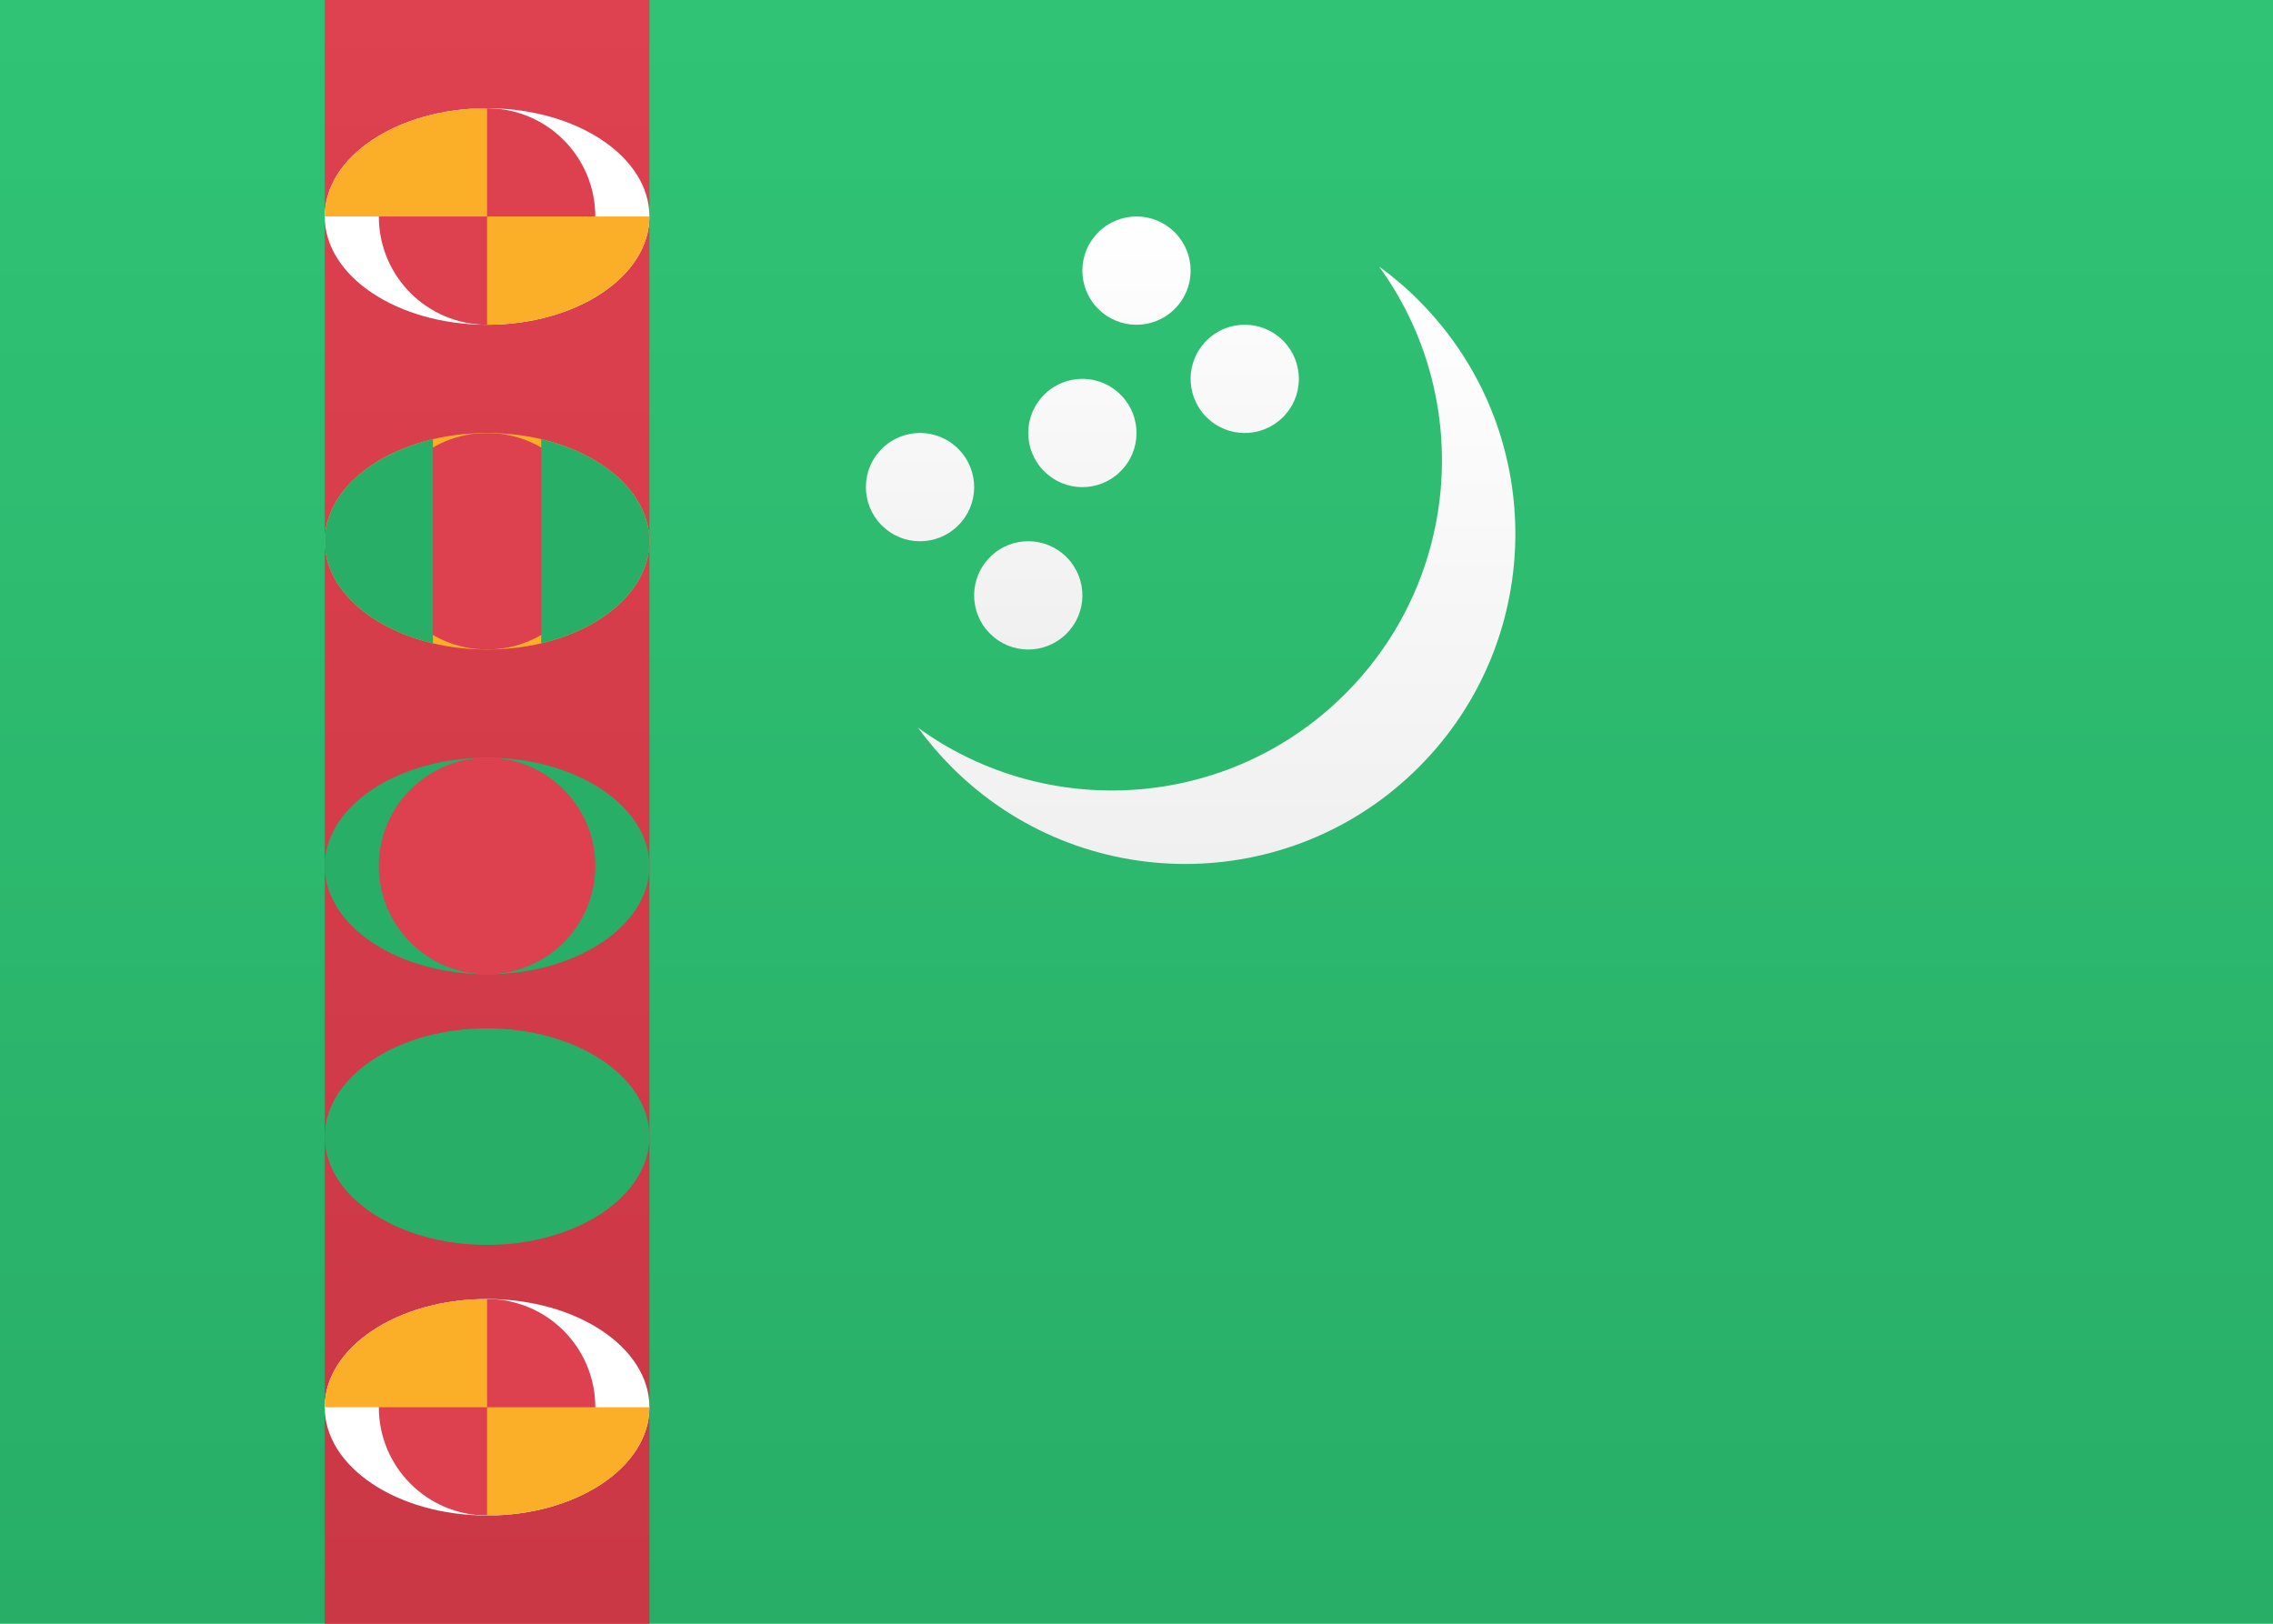
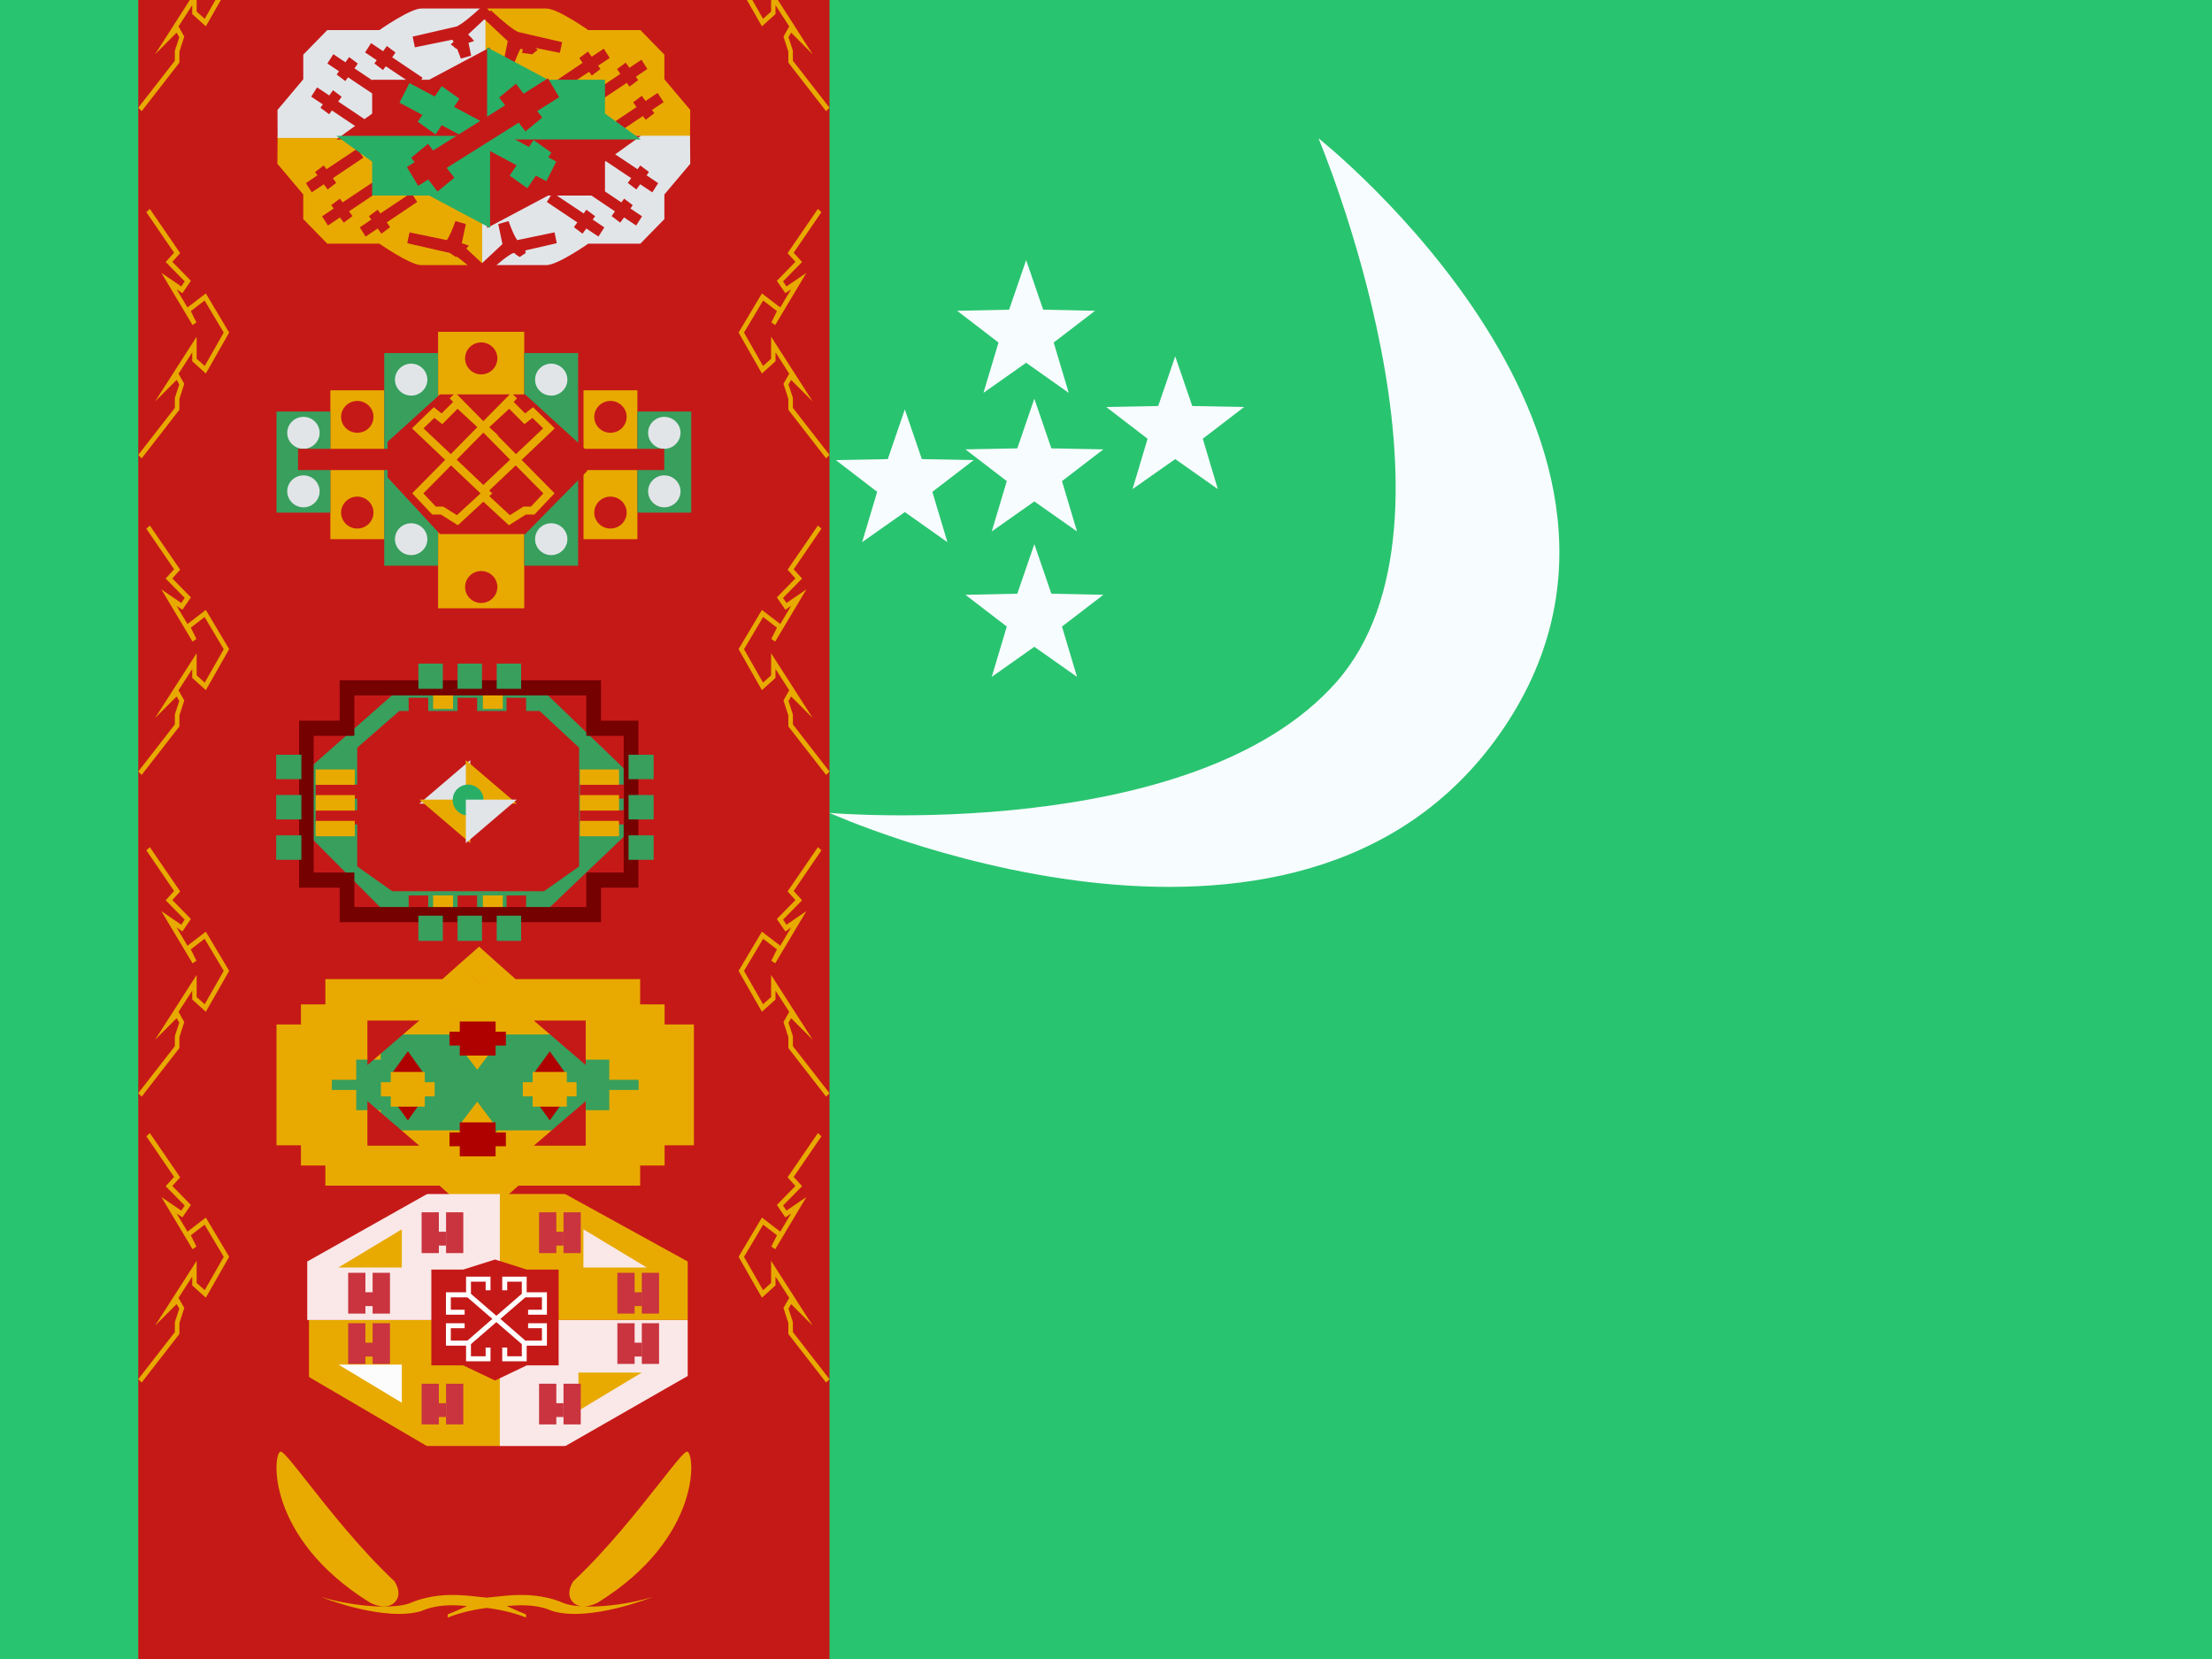
- <svg xmlns="http://www.w3.org/2000/svg" xmlns:xlink="http://www.w3.org/1999/xlink" width="21px" height="15px" viewBox="0 0 21 15" version="1.1">
-   <defs>
-     <linearGradient x1="50%" y1="0%" x2="50%" y2="100%" id="linearGradient-1">
-       <stop stop-color="#FFFFFF" offset="0%" />
-       <stop stop-color="#F0F0F0" offset="100%" />
-     </linearGradient>
-     <linearGradient x1="50%" y1="0%" x2="50%" y2="100%" id="linearGradient-2">
-       <stop stop-color="#30C375" offset="0%" />
-       <stop stop-color="#28AE67" offset="100%" />
-     </linearGradient>
-     <linearGradient x1="50%" y1="0%" x2="50%" y2="100%" id="linearGradient-3">
-       <stop stop-color="#DE414F" offset="0%" />
-       <stop stop-color="#CA3745" offset="100%" />
-     </linearGradient>
-     <ellipse id="path-4" cx="1.5" cy="1" rx="1.5" ry="1" />
-     <ellipse id="path-6" cx="1.5" cy="1" rx="1.5" ry="1" />
-     <ellipse id="path-8" cx="1.5" cy="1" rx="1.5" ry="1" />
-     <ellipse id="path-10" cx="1.5" cy="0.5" rx="1.5" ry="1" />
-     <ellipse id="path-12" cx="1.5" cy="1" rx="1.5" ry="1" />
-   </defs>
-   <g id="Symbols" stroke="none" stroke-width="1" fill="none" fill-rule="evenodd">
-     <g id="TM">
-       <rect id="FlagBackground" fill="url(#linearGradient-1)" x="0" y="0" width="21" height="15" />
-       <rect id="Rectangle-2" fill="url(#linearGradient-2)" x="0" y="0" width="21" height="15" />
-       <rect id="Rectangle-1092" fill="url(#linearGradient-3)" x="3" y="0" width="3" height="15" />
-       <g id="Oval-161" transform="translate(3, 1)">
-         <mask id="mask-5" fill="white">
-           <use xlink:href="#path-4" />
+ <svg xmlns="http://www.w3.org/2000/svg" width="20" height="15" viewBox="0 0 20 15" fill="none">
+   <mask id="mask0_964_6980" style="mask-type:alpha" maskUnits="userSpaceOnUse" x="0" y="0" width="20" height="15">
+     <rect width="20" height="15" fill="white" />
+   </mask>
+   <g mask="url(#mask0_964_6980)">
+     <path fill-rule="evenodd" clip-rule="evenodd" d="M0 0V15H20V0H0Z" fill="#29C470" />
+     <mask id="mask1_964_6980" style="mask-type:alpha" maskUnits="userSpaceOnUse" x="0" y="0" width="20" height="15">
+       <path fill-rule="evenodd" clip-rule="evenodd" d="M0 0V15H20V0H0Z" fill="white" />
+     </mask>
+     <g mask="url(#mask1_964_6980)">
+       <rect x="1.25" y="-0.202" width="6.25" height="16.452" fill="#C51918" />
+       <mask id="mask2_964_6980" style="mask-type:alpha" maskUnits="userSpaceOnUse" x="1" y="-1" width="7" height="18">
+         <rect x="1.25" y="-0.202" width="6.25" height="16.452" fill="white" />
+       </mask>
+       <g mask="url(#mask2_964_6980)">
+         <path fill-rule="evenodd" clip-rule="evenodd" d="M1.622 0.566L1.281 1.005L1.25 0.974L1.581 0.549V0.463L1.582 0.455L1.621 0.337L1.597 0.295L1.402 0.491L1.778 -0.096V0.105L1.851 0.17L2.023 -0.132L1.85 -0.422L1.725 -0.326L1.776 -0.224L1.741 -0.2L1.459 -0.672L1.639 -0.549L1.67 -0.595L1.498 -0.771L1.574 -0.854L1.323 -1.222L1.355 -1.25L1.629 -0.85L1.558 -0.772L1.726 -0.601L1.649 -0.488L1.597 -0.524L1.695 -0.359L1.861 -0.487L2.072 -0.132L1.861 0.238L1.738 0.127V0.047L1.614 0.239L1.666 0.331L1.622 0.467V0.566ZM1.281 4.144L1.622 3.705V3.607L1.666 3.47L1.614 3.379L1.738 3.186V3.266L1.861 3.377L2.072 3.007L1.861 2.653L1.695 2.78L1.597 2.616L1.649 2.651L1.726 2.539L1.558 2.367L1.629 2.289L1.355 1.889L1.323 1.918L1.574 2.285L1.498 2.369L1.67 2.544L1.639 2.59L1.459 2.467L1.741 2.939L1.776 2.915L1.725 2.813L1.85 2.717L2.023 3.007L1.851 3.309L1.778 3.244V3.044L1.402 3.63L1.597 3.435L1.621 3.476L1.582 3.595L1.581 3.603V3.688L1.25 4.113L1.281 4.144ZM1.622 6.568L1.281 7.006L1.25 6.976L1.581 6.55V6.465L1.582 6.457L1.621 6.338L1.597 6.297L1.402 6.492L1.778 5.906V6.106L1.851 6.172L2.023 5.87L1.85 5.579L1.725 5.675L1.776 5.777L1.741 5.801L1.459 5.329L1.639 5.452L1.67 5.406L1.498 5.231L1.574 5.147L1.323 4.78L1.355 4.752L1.629 5.151L1.558 5.23L1.726 5.401L1.649 5.513L1.597 5.478L1.695 5.642L1.861 5.515L2.072 5.869L1.861 6.24L1.738 6.129V6.049L1.614 6.241L1.666 6.333L1.622 6.469V6.568ZM1.281 9.915L1.622 9.476V9.377L1.666 9.241L1.614 9.149L1.738 8.957V9.037L1.861 9.148L2.072 8.778L1.861 8.424L1.695 8.551L1.597 8.386L1.649 8.422L1.726 8.309L1.558 8.138L1.629 8.06L1.355 7.66L1.323 7.688L1.574 8.056L1.498 8.14L1.67 8.315L1.639 8.361L1.459 8.238L1.741 8.71L1.776 8.686L1.725 8.584L1.85 8.488L2.023 8.778L1.851 9.08L1.778 9.015V8.815L1.402 9.401L1.597 9.206L1.621 9.247L1.582 9.365L1.581 9.373V9.459L1.25 9.884L1.281 9.915ZM1.281 12.5L1.622 12.061V11.963L1.666 11.826L1.614 11.735L1.738 11.542V11.622L1.861 11.733L2.072 11.363L1.861 11.009L1.695 11.136L1.597 10.972L1.649 11.007L1.726 10.895L1.558 10.723L1.629 10.645L1.355 10.245L1.323 10.274L1.574 10.641L1.498 10.725L1.67 10.9L1.639 10.946L1.459 10.823L1.741 11.295L1.776 11.271L1.725 11.169L1.85 11.073L2.023 11.364L1.851 11.665L1.778 11.6V11.4L1.402 11.986L1.597 11.791L1.621 11.832L1.582 11.951L1.581 11.959V12.044L1.25 12.47L1.281 12.5ZM7.469 12.5L7.128 12.061V11.963L7.084 11.826L7.136 11.735L7.012 11.542V11.622L6.889 11.733L6.678 11.363L6.889 11.009L7.055 11.136L7.153 10.972L7.101 11.007L7.024 10.895L7.192 10.723L7.121 10.645L7.395 10.245L7.427 10.274L7.176 10.641L7.252 10.725L7.08 10.9L7.111 10.946L7.291 10.823L7.009 11.295L6.974 11.271L7.025 11.169L6.9 11.073L6.727 11.364L6.899 11.665L6.972 11.6V11.4L7.348 11.986L7.153 11.791L7.129 11.832L7.168 11.951L7.169 11.959V12.044L7.5 12.47L7.469 12.5ZM7.128 9.476L7.469 9.915L7.5 9.884L7.169 9.459V9.373L7.168 9.365L7.129 9.247L7.153 9.206L7.348 9.401L6.972 8.815V9.015L6.899 9.08L6.727 8.778L6.9 8.488L7.025 8.584L6.974 8.686L7.009 8.71L7.291 8.238L7.111 8.361L7.08 8.315L7.252 8.14L7.176 8.056L7.427 7.688L7.395 7.66L7.121 8.06L7.192 8.138L7.024 8.309L7.101 8.422L7.153 8.386L7.055 8.551L6.889 8.424L6.678 8.778L6.889 9.148L7.012 9.037V8.957L7.136 9.149L7.084 9.241L7.128 9.377V9.476ZM7.469 7.006L7.128 6.568V6.469L7.084 6.333L7.136 6.241L7.012 6.049V6.129L6.889 6.24L6.678 5.869L6.889 5.515L7.055 5.642L7.153 5.478L7.101 5.513L7.024 5.401L7.192 5.23L7.121 5.151L7.395 4.752L7.427 4.78L7.176 5.147L7.252 5.231L7.08 5.406L7.111 5.452L7.291 5.329L7.009 5.801L6.974 5.777L7.025 5.675L6.9 5.579L6.727 5.87L6.899 6.172L6.972 6.106V5.906L7.348 6.492L7.153 6.297L7.129 6.338L7.168 6.457L7.169 6.465V6.55L7.5 6.976L7.469 7.006ZM7.128 3.705L7.469 4.144L7.5 4.113L7.169 3.688V3.603L7.168 3.595L7.129 3.476L7.153 3.435L7.348 3.63L6.972 3.044V3.244L6.899 3.309L6.727 3.007L6.9 2.717L7.025 2.813L6.974 2.915L7.009 2.939L7.291 2.467L7.111 2.59L7.08 2.544L7.252 2.369L7.176 2.285L7.427 1.918L7.395 1.889L7.121 2.289L7.192 2.367L7.024 2.539L7.101 2.651L7.153 2.616L7.055 2.78L6.889 2.653L6.678 3.007L6.889 3.377L7.012 3.266V3.186L7.136 3.379L7.084 3.47L7.128 3.607V3.705ZM7.469 1.005L7.128 0.566V0.467L7.084 0.331L7.136 0.239L7.012 0.047V0.127L6.889 0.238L6.678 -0.132L6.889 -0.487L7.055 -0.359L7.153 -0.524L7.101 -0.488L7.024 -0.601L7.192 -0.772L7.121 -0.85L7.395 -1.25L7.427 -1.222L7.176 -0.854L7.252 -0.771L7.08 -0.595L7.111 -0.549L7.291 -0.672L7.009 -0.2L6.974 -0.224L7.025 -0.326L6.9 -0.422L6.727 -0.132L6.899 0.17L6.972 0.105V-0.096L7.348 0.491L7.153 0.295L7.129 0.337L7.168 0.455L7.169 0.463V0.549L7.5 0.974L7.469 1.005Z" fill="#E8AA00" />
+         <path fill-rule="evenodd" clip-rule="evenodd" d="M4.567 9.103H5.538V9.331H5.759V9.513H6.024V10.105H5.759V10.288H5.538V10.47H4.593L4.331 10.702L4.068 10.47H3.192V10.288H2.971V10.105H2.75V9.513H2.971V9.331H3.192V9.103H4.094L4.331 8.893L4.567 9.103Z" fill="#389F5D" />
+         <path d="M5.538 9.103H5.788V8.853H5.538V9.103ZM4.567 9.103L4.401 9.29L4.472 9.353H4.567V9.103ZM5.538 9.331H5.288V9.581H5.538V9.331ZM5.759 9.331H6.009V9.081H5.759V9.331ZM5.759 9.513H5.509V9.763H5.759V9.513ZM6.024 9.513H6.274V9.263H6.024V9.513ZM6.024 10.105V10.355H6.274V10.105H6.024ZM5.759 10.105V9.855H5.509V10.105H5.759ZM5.759 10.288V10.538H6.009V10.288H5.759ZM5.538 10.288V10.038H5.288V10.288H5.538ZM5.538 10.47V10.72H5.788V10.47H5.538ZM4.593 10.47V10.22H4.498L4.426 10.283L4.593 10.47ZM4.331 10.702L4.165 10.89L4.332 11.037L4.497 10.889L4.331 10.702ZM4.068 10.47L4.234 10.283L4.163 10.22H4.068V10.47ZM3.192 10.47H2.942V10.72H3.192V10.47ZM3.192 10.288H3.442V10.038H3.192V10.288ZM2.971 10.288H2.721V10.538H2.971V10.288ZM2.971 10.105H3.221V9.855H2.971V10.105ZM2.75 10.105H2.5V10.355H2.75V10.105ZM2.75 9.513V9.263H2.5V9.513H2.75ZM2.971 9.513V9.763H3.221V9.513H2.971ZM2.971 9.331V9.081H2.721V9.331H2.971ZM3.192 9.331V9.581H3.442V9.331H3.192ZM3.192 9.103V8.853H2.942V9.103H3.192ZM4.094 9.103V9.353H4.189L4.26 9.29L4.094 9.103ZM4.331 8.893L4.497 8.707L4.332 8.559L4.165 8.706L4.331 8.893ZM5.538 8.853H4.567V9.353H5.538V8.853ZM5.788 9.331V9.103H5.288V9.331H5.788ZM5.759 9.081H5.538V9.581H5.759V9.081ZM6.009 9.513V9.331H5.509V9.513H6.009ZM6.024 9.263H5.759V9.763H6.024V9.263ZM6.274 10.105V9.513H5.774V10.105H6.274ZM5.759 10.355H6.024V9.855H5.759V10.355ZM6.009 10.288V10.105H5.509V10.288H6.009ZM5.538 10.538H5.759V10.038H5.538V10.538ZM5.788 10.47V10.288H5.288V10.47H5.788ZM4.593 10.72H5.538V10.22H4.593V10.72ZM4.497 10.889L4.759 10.657L4.426 10.283L4.165 10.515L4.497 10.889ZM3.903 10.657L4.165 10.89L4.497 10.515L4.234 10.283L3.903 10.657ZM3.192 10.72H4.068V10.22H3.192V10.72ZM2.942 10.288V10.47H3.442V10.288H2.942ZM2.971 10.538H3.192V10.038H2.971V10.538ZM2.721 10.105V10.288H3.221V10.105H2.721ZM2.75 10.355H2.971V9.855H2.75V10.355ZM2.5 9.513V10.105H3V9.513H2.5ZM2.971 9.263H2.75V9.763H2.971V9.263ZM2.721 9.331V9.513H3.221V9.331H2.721ZM3.192 9.081H2.971V9.581H3.192V9.081ZM2.942 9.103V9.331H3.442V9.103H2.942ZM4.094 8.853H3.192V9.353H4.094V8.853ZM4.26 9.29L4.497 9.081L4.165 8.706L3.929 8.916L4.26 9.29ZM4.165 9.08L4.401 9.29L4.733 8.916L4.497 8.707L4.165 9.08Z" fill="#E8AA00" />
+         <path fill-rule="evenodd" clip-rule="evenodd" d="M3.322 9.63V9.227H3.791L3.322 9.63ZM5.296 9.63V9.227H4.826L5.296 9.63ZM3.322 10.359V9.956L3.791 10.359H3.322ZM5.296 9.956V10.359H4.826L5.296 9.956Z" fill="#C51918" />
+         <path fill-rule="evenodd" clip-rule="evenodd" d="M4.153 9.262L4.315 9.05L4.475 9.262H4.153ZM4.153 9.46L4.315 9.672L4.475 9.46H4.153ZM4.315 9.961L4.153 10.173H4.475L4.315 9.961ZM4.153 10.371L4.315 10.583L4.475 10.371H4.153Z" fill="#E8AA00" />
+         <path fill-rule="evenodd" clip-rule="evenodd" d="M4.157 9.236V9.328H4.064V9.453H4.157V9.544H4.481V9.453H4.574V9.328H4.481V9.236H4.157ZM4.481 10.239V10.148H4.157V10.239H4.064V10.364H4.157V10.455H4.481V10.364H4.574V10.239H4.481Z" fill="#AF0100" />
+         <path fill-rule="evenodd" clip-rule="evenodd" d="M3.534 9.718L3.688 9.505L3.84 9.718H3.534ZM3.534 9.917L3.688 10.13L3.84 9.917H3.534ZM4.971 9.505L4.817 9.718H5.123L4.971 9.505ZM4.817 9.917L4.971 10.13L5.123 9.917H4.817Z" fill="#AF0100" />
+         <path fill-rule="evenodd" clip-rule="evenodd" d="M3.533 9.692V9.785H3.444V9.913H3.533V10.006H3.841V9.913H3.93V9.785H3.841V9.692H3.533ZM5.125 9.785V9.692H4.816V9.785H4.727V9.913H4.816V10.006H5.125V9.913H5.213V9.785H5.125Z" fill="#E8AA00" />
+         <mask id="mask3_964_6980" style="mask-type:alpha" maskUnits="userSpaceOnUse" x="2" y="10" width="5" height="4">
+           <path fill-rule="evenodd" clip-rule="evenodd" d="M3.886 10.782L2.778 11.406V12.441L3.886 13.09H5.085L6.218 12.441V11.406L5.085 10.782H3.886Z" fill="white" />
        </mask>
-         <use id="Mask" fill="#FFFFFF" xlink:href="#path-4" />
-         <circle id="Oval-166" fill="#DD404F" mask="url(#mask-5)" cx="1.5" cy="1" r="1" />
-         <rect id="Rectangle-1093" fill="#FBAF29" mask="url(#mask-5)" x="0" y="0" width="1.5" height="1" />
-         <rect id="Rectangle-1093-Copy" fill="#FBAF29" mask="url(#mask-5)" x="1.5" y="1" width="1.5" height="1" />
+         <g mask="url(#mask3_964_6980)">
+           <path d="M2.794 11.935H4.52V13.074H2.794V11.935Z" fill="#E8AA00" />
+           <rect x="2.617" y="10.796" width="1.903" height="1.139" fill="#F9E8E7" />
+           <path d="M3.06 11.46L3.633 11.115V11.46H3.06Z" fill="#E8AA00" />
+           <rect width="1.903" height="1.139" transform="matrix(-1 0 0 1 6.42258 10.7956)" fill="#E8AA00" />
+           <path d="M5.847 11.46L5.275 11.115V11.46H5.847Z" fill="#F9E8E7" />
+           <rect x="6.246" y="13.074" width="1.726" height="1.139" transform="rotate(-180 6.24557 13.0742)" fill="#F9E8E7" />
+           <path d="M5.803 12.41L5.23 12.755V12.41H5.803Z" fill="#E8AA00" />
+           <path d="M3.06 12.338L3.633 12.683V12.338H3.06Z" fill="#FCFCFC" />
+         </g>
+         <path fill-rule="evenodd" clip-rule="evenodd" d="M3.9 11.479H4.188L4.476 11.388L4.763 11.479H5.051V12.345H4.763L4.476 12.482L4.188 12.345H3.9V11.479Z" fill="#C51918" />
+         <path fill-rule="evenodd" clip-rule="evenodd" d="M4.874 10.961H5.03V11.137H5.094V11.262H5.03V11.33H4.874V10.961ZM3.304 11.508H3.148V11.877H3.304V11.809H3.369V11.684H3.304V11.508ZM3.526 11.508H3.369V11.877H3.526V11.508ZM3.304 11.964H3.148V12.332H3.304V12.265H3.369V12.14H3.304V11.964ZM3.369 11.964H3.526V12.332H3.369V11.964ZM5.582 11.508H5.738V11.684H5.802V11.809H5.738V11.877H5.582V11.508ZM5.959 11.508H5.803V11.877H5.959V11.508ZM5.738 11.964H5.582V12.332H5.738V12.265H5.802V12.14H5.738V11.964ZM5.803 11.964H5.959V12.332H5.803V11.964ZM5.251 10.961H5.095V11.33H5.251V10.961ZM3.968 10.961H3.812V11.33H3.968V11.262H4.032V11.137H3.968V10.961ZM4.033 10.961H4.189V11.33H4.033V10.961ZM4.874 12.511H5.03V12.687H5.094V12.812H5.03V12.879H4.874V12.511ZM5.251 12.511H5.095V12.879H5.251V12.511ZM3.968 12.511H3.812V12.879H3.968V12.812H4.032V12.687H3.968V12.511ZM4.033 12.511H4.189V12.879H4.033V12.511Z" fill="#C9343F" />
+         <path fill-rule="evenodd" clip-rule="evenodd" d="M4.391 11.666H4.435V11.543H4.214V11.684H4.032V11.887H4.201V11.842H4.076V11.73H4.226L4.452 11.925L4.226 12.121H4.076V12.009H4.201V11.964H4.032V12.167H4.214V12.308H4.435V12.184H4.391V12.263H4.258V12.153L4.488 11.954L4.718 12.153V12.263H4.586V12.184H4.541V12.308H4.762V12.167H4.945V11.964H4.775V12.009H4.9V12.121H4.75L4.524 11.925L4.75 11.73H4.9V11.842H4.775V11.887H4.945V11.684H4.762V11.543H4.541V11.666H4.586V11.588H4.718V11.698L4.488 11.897L4.258 11.698V11.588H4.391V11.666Z" fill="white" />
+         <path fill-rule="evenodd" clip-rule="evenodd" d="M4.74 3H3.961V5.5H4.74V3ZM2.987 3.529H3.474V4.875H2.987V3.529ZM5.276 3.529H5.763V4.875H5.276V3.529Z" fill="#E8AA00" />
+         <path fill-rule="evenodd" clip-rule="evenodd" d="M3.961 3.192H3.474V5.115H3.961V3.192ZM2.987 3.721H2.5V4.635H2.987V3.721ZM5.763 3.721H6.25V4.635H5.763V3.721ZM5.227 3.192H4.74V5.115H5.227V3.192Z" fill="#389F5D" />
+         <path fill-rule="evenodd" clip-rule="evenodd" d="M3.864 3.433C3.864 3.512 3.798 3.577 3.718 3.577C3.637 3.577 3.571 3.512 3.571 3.433C3.571 3.353 3.637 3.288 3.718 3.288C3.798 3.288 3.864 3.353 3.864 3.433ZM2.89 3.913C2.89 3.993 2.824 4.058 2.744 4.058C2.663 4.058 2.597 3.993 2.597 3.913C2.597 3.834 2.663 3.769 2.744 3.769C2.824 3.769 2.89 3.834 2.89 3.913ZM2.89 4.442C2.89 4.522 2.824 4.587 2.744 4.587C2.663 4.587 2.597 4.522 2.597 4.442C2.597 4.363 2.663 4.298 2.744 4.298C2.824 4.298 2.89 4.363 2.89 4.442ZM3.718 5.019C3.798 5.019 3.864 4.955 3.864 4.875C3.864 4.795 3.798 4.731 3.718 4.731C3.637 4.731 3.571 4.795 3.571 4.875C3.571 4.955 3.637 5.019 3.718 5.019ZM6.006 4.058C6.087 4.058 6.153 3.993 6.153 3.913C6.153 3.834 6.087 3.769 6.006 3.769C5.926 3.769 5.86 3.834 5.86 3.913C5.86 3.993 5.926 4.058 6.006 4.058ZM6.153 4.442C6.153 4.522 6.087 4.587 6.006 4.587C5.926 4.587 5.86 4.522 5.86 4.442C5.86 4.363 5.926 4.298 6.006 4.298C6.087 4.298 6.153 4.363 6.153 4.442ZM4.984 5.019C5.064 5.019 5.13 4.955 5.13 4.875C5.13 4.795 5.064 4.731 4.984 4.731C4.903 4.731 4.838 4.795 4.838 4.875C4.838 4.955 4.903 5.019 4.984 5.019ZM5.13 3.433C5.13 3.512 5.064 3.577 4.984 3.577C4.903 3.577 4.838 3.512 4.838 3.433C4.838 3.353 4.903 3.288 4.984 3.288C5.064 3.288 5.13 3.353 5.13 3.433Z" fill="#E1E5E8" />
+         <path fill-rule="evenodd" clip-rule="evenodd" d="M4.497 3.24C4.497 3.32 4.431 3.385 4.351 3.385C4.27 3.385 4.205 3.32 4.205 3.24C4.205 3.161 4.27 3.096 4.351 3.096C4.431 3.096 4.497 3.161 4.497 3.24ZM3.377 3.769C3.377 3.849 3.311 3.913 3.231 3.913C3.15 3.913 3.084 3.849 3.084 3.769C3.084 3.69 3.15 3.625 3.231 3.625C3.311 3.625 3.377 3.69 3.377 3.769ZM4.351 5.452C4.431 5.452 4.497 5.387 4.497 5.308C4.497 5.228 4.431 5.163 4.351 5.163C4.27 5.163 4.205 5.228 4.205 5.308C4.205 5.387 4.27 5.452 4.351 5.452ZM5.666 3.769C5.666 3.849 5.6 3.913 5.519 3.913C5.439 3.913 5.373 3.849 5.373 3.769C5.373 3.69 5.439 3.625 5.519 3.625C5.6 3.625 5.666 3.69 5.666 3.769ZM3.231 4.779C3.311 4.779 3.377 4.714 3.377 4.635C3.377 4.555 3.311 4.49 3.231 4.49C3.15 4.49 3.084 4.555 3.084 4.635C3.084 4.714 3.15 4.779 3.231 4.779ZM5.666 4.635C5.666 4.714 5.6 4.779 5.519 4.779C5.439 4.779 5.373 4.714 5.373 4.635C5.373 4.555 5.439 4.49 5.519 4.49C5.6 4.49 5.666 4.555 5.666 4.635Z" fill="#C51918" />
+         <path fill-rule="evenodd" clip-rule="evenodd" d="M3.504 3.995L3.978 3.566H4.748L5.288 4.058H6.006V4.25H5.308V4.26L4.748 4.829H3.978L3.504 4.316V4.25H2.695V4.058H3.504V3.995Z" fill="#C51918" />
+         <path fill-rule="evenodd" clip-rule="evenodd" d="M4.382 3.923L4.612 4.156L4.37 4.385L4.129 4.156L4.359 3.923L4.37 3.912L4.382 3.923ZM4.424 4.486L4.451 4.461L4.423 4.435L4.663 4.208L4.913 4.461L4.801 4.58H4.734L4.61 4.658L4.424 4.486ZM4.37 4.536L4.14 4.749L3.986 4.652H3.908L3.727 4.46L4.025 4.158L3.725 3.873L3.922 3.682L3.993 3.738L4.097 3.634L4.065 3.602L4.118 3.552L4.37 3.808L4.623 3.552L4.675 3.602L4.644 3.634L4.748 3.738L4.819 3.682L5.016 3.873L4.716 4.158L5.014 4.46L4.832 4.652H4.755L4.601 4.749L4.37 4.536ZM4.499 3.938L4.502 3.935L4.433 3.871L4.424 3.862L4.604 3.696L4.742 3.835L4.814 3.778L4.911 3.873L4.665 4.106L4.499 3.938ZM4.345 4.461L4.131 4.658L4.007 4.58H3.94L3.828 4.461L4.078 4.208L4.345 4.461ZM3.829 3.873L4.076 4.106L4.316 3.862L4.137 3.696L3.999 3.835L3.927 3.778L3.829 3.873Z" fill="#E8AA00" />
+         <path fill-rule="evenodd" clip-rule="evenodd" d="M2.78 13.401L2.78 13.401C2.65 13.235 2.561 13.123 2.538 13.125C2.465 13.13 2.397 13.902 3.345 14.49C3.345 14.49 3.485 14.568 3.566 14.49C3.648 14.412 3.566 14.297 3.566 14.297C3.26 14.01 2.973 13.646 2.78 13.401ZM5.97 13.401L5.97 13.401L5.97 13.401C6.1 13.235 6.189 13.123 6.212 13.125C6.285 13.13 6.353 13.902 5.405 14.49C5.405 14.49 5.265 14.568 5.184 14.49C5.102 14.412 5.184 14.297 5.184 14.297C5.49 14.01 5.777 13.646 5.97 13.401L5.97 13.401ZM5.9 14.44C5.589 14.532 5.228 14.551 5.09 14.492C5.046 14.473 5 14.458 4.951 14.447C4.813 14.415 4.68 14.415 4.521 14.433L4.462 14.439L4.458 14.44C4.443 14.441 4.435 14.442 4.433 14.442C4.424 14.442 4.414 14.444 4.402 14.446C4.391 14.444 4.381 14.442 4.372 14.442C4.37 14.442 4.361 14.441 4.346 14.44C4.346 14.44 4.345 14.44 4.343 14.439C4.331 14.438 4.297 14.434 4.284 14.433C4.125 14.415 3.991 14.415 3.854 14.447C3.805 14.458 3.758 14.473 3.714 14.492C3.576 14.551 3.216 14.532 2.904 14.44C2.904 14.44 3.471 14.667 3.808 14.567C3.84 14.553 3.875 14.541 3.911 14.533C4.007 14.511 4.105 14.51 4.223 14.521C4.173 14.544 4.116 14.57 4.048 14.597V14.625C4.181 14.571 4.336 14.546 4.402 14.538C4.468 14.546 4.624 14.571 4.756 14.625V14.597C4.689 14.57 4.631 14.544 4.582 14.521C4.7 14.51 4.798 14.511 4.894 14.533C4.93 14.541 4.964 14.553 4.997 14.567C5.334 14.667 5.9 14.44 5.9 14.44Z" fill="#E8AA00" />
+         <path fill-rule="evenodd" clip-rule="evenodd" d="M3.602 6.236L2.82 6.925V7.582L3.504 8.27H4.901L5.671 7.536V6.977L4.901 6.236H3.602Z" fill="#389F5D" />
+         <path fill-rule="evenodd" clip-rule="evenodd" d="M3.872 6.309H3.695V6.446H3.872V6.309ZM3.872 8.096H3.695V8.233H3.872V8.096ZM4.137 8.096H4.314V8.233H4.137V8.096ZM4.314 6.309H4.137V6.446H4.314V6.309ZM4.58 8.096H4.757V8.233H4.58V8.096ZM4.757 6.309H4.58V6.446H4.757V6.309Z" fill="#C51918" />
+         <path fill-rule="evenodd" clip-rule="evenodd" d="M4.096 6.273H3.916V6.41H4.096V6.273ZM4.096 8.096H3.916V8.233H4.096V8.096ZM4.366 6.273H4.546V6.41H4.366V6.273ZM4.546 8.096H4.366V8.233H4.546V8.096Z" fill="#E8AA00" />
+         <path fill-rule="evenodd" clip-rule="evenodd" d="M3.071 6.151H5.434V6.516H5.772V8.026H5.434V8.338H3.071V8.026H2.704V6.516H3.071V6.151ZM3.204 6.653H2.836V7.889H3.204V8.201H5.301V7.889H5.639V6.653H5.301V6.288H3.204V6.653Z" fill="#750100" />
+         <path fill-rule="evenodd" clip-rule="evenodd" d="M4.004 6H3.783V6.228H4.004V6ZM4.358 6H4.137V6.228H4.358V6ZM4.491 6H4.712V6.228H4.491V6ZM4.004 8.279H3.783V8.507H4.004V8.279ZM4.137 8.279H4.358V8.507H4.137V8.279ZM4.712 8.279H4.491V8.507H4.712V8.279ZM2.497 7.774V7.553H2.725V7.774H2.497ZM2.497 7.188V7.409H2.725V7.188H2.497ZM2.497 7.045V6.824H2.725V7.045H2.497ZM5.683 7.553V7.774H5.91V7.553H5.683ZM5.683 7.409V7.188H5.91V7.409H5.683ZM5.683 6.824V7.045H5.91V6.824H5.683Z" fill="#389F5D" />
+         <path fill-rule="evenodd" clip-rule="evenodd" d="M3.611 6.428L3.23 6.76V7.834L3.547 8.058H4.919L5.236 7.834V6.76L4.879 6.428H3.611Z" fill="#C51918" />
+         <path fill-rule="evenodd" clip-rule="evenodd" d="M4.252 6.873L3.792 7.266H4.252V6.873Z" fill="#E1E5E8" />
+         <path d="M4.252 7.623L3.792 7.23H4.252V7.623Z" fill="#E8AA00" />
+         <path fill-rule="evenodd" clip-rule="evenodd" d="M4.212 6.873L4.672 7.266H4.212V6.873Z" fill="#E8AA00" />
+         <path fill-rule="evenodd" clip-rule="evenodd" d="M4.232 7.373C4.309 7.373 4.372 7.31 4.372 7.233C4.372 7.156 4.309 7.094 4.232 7.094C4.155 7.094 4.093 7.156 4.093 7.233C4.093 7.31 4.155 7.373 4.232 7.373Z" fill="#29AE66" />
+         <path d="M4.212 7.623L4.672 7.23H4.212V7.623Z" fill="#E1E5E8" />
+         <path fill-rule="evenodd" clip-rule="evenodd" d="M3.252 7.094H2.854V7.221H3.252V7.094ZM3.252 7.326H2.854V7.454H3.252V7.326ZM5.243 7.094H5.642V7.221H5.243V7.094ZM5.642 7.326H5.243V7.454H5.642V7.326Z" fill="#C51918" />
+         <path fill-rule="evenodd" clip-rule="evenodd" d="M3.208 6.957H2.854V7.096H3.208V6.957ZM3.208 7.189H2.854V7.329H3.208V7.189ZM2.854 7.422H3.208V7.561H2.854V7.422ZM5.597 6.957H5.243V7.096H5.597V6.957ZM5.243 7.189H5.597V7.329H5.243V7.189ZM5.597 7.422H5.243V7.561H5.597V7.422Z" fill="#E8AA00" />
+         <path fill-rule="evenodd" clip-rule="evenodd" d="M6.241 0.994L6.239 1.247H4.39L4.389 2.397H3.809C3.708 2.397 3.43 2.203 3.43 2.203H2.959L2.742 1.981V1.758L2.508 1.481L2.51 1.227H4.359L4.36 0.077H4.94C5.042 0.077 5.319 0.272 5.319 0.272H5.79L6.007 0.494V0.717L6.241 0.994Z" fill="#E8AA00" />
+         <path fill-rule="evenodd" clip-rule="evenodd" d="M2.509 0.994L2.51 1.247H4.359L4.36 2.397H4.94C5.042 2.397 5.319 2.203 5.319 2.203H5.79L6.007 1.981V1.758L6.241 1.481L6.239 1.227H4.39L4.389 0.077H3.809C3.708 0.077 3.43 0.272 3.43 0.272H2.959L2.742 0.494V0.717L2.509 0.994Z" fill="#E1E5E8" />
+         <path fill-rule="evenodd" clip-rule="evenodd" d="M3.751 0.428L3.731 0.331L4.13 0.239C4.178 0.216 4.261 0.15 4.375 0.043L4.429 0.103L4.438 0.093C4.553 0.2 4.636 0.266 4.684 0.289L5.083 0.381L5.062 0.478L4.841 0.433L4.862 0.452C4.847 0.461 4.831 0.474 4.813 0.491L4.72 0.478L4.728 0.446L4.705 0.442C4.688 0.475 4.668 0.521 4.647 0.58L4.554 0.553L4.591 0.372L4.38 0.174L4.232 0.312C4.251 0.329 4.269 0.348 4.287 0.37C4.272 0.376 4.257 0.381 4.242 0.386L4.236 0.387L4.26 0.503L4.167 0.53C4.155 0.496 4.143 0.466 4.132 0.44L4.124 0.441C4.106 0.424 4.09 0.411 4.075 0.402L4.101 0.378C4.097 0.37 4.093 0.364 4.089 0.359L3.751 0.428ZM3.768 0.786L3.821 0.703L3.546 0.518L3.576 0.475L3.498 0.416L3.464 0.463L3.355 0.39L3.301 0.474L3.406 0.544L3.385 0.574L3.463 0.633L3.488 0.599L3.768 0.786ZM3.427 0.886L3.48 0.803L3.205 0.618L3.235 0.575L3.157 0.516L3.123 0.563L3.014 0.49L2.96 0.574L3.065 0.644L3.044 0.674L3.122 0.733L3.147 0.699L3.427 0.886ZM3.281 1.186L3.334 1.103L3.058 0.918L3.089 0.875L3.011 0.816L2.977 0.863L2.867 0.79L2.814 0.874L2.919 0.944L2.897 0.974L2.976 1.033L3.001 0.999L3.281 1.186ZM3.285 1.426L3.232 1.343L2.952 1.53L2.927 1.496L2.849 1.555L2.87 1.585L2.766 1.656L2.819 1.739L2.928 1.666L2.962 1.713L3.04 1.654L3.01 1.611L3.285 1.426ZM3.378 1.643L3.431 1.726L3.156 1.911L3.187 1.954L3.108 2.013L3.074 1.966L2.965 2.039L2.912 1.956L3.017 1.885L2.995 1.855L3.073 1.796L3.098 1.83L3.378 1.643ZM3.719 1.743L3.772 1.826L3.497 2.011L3.527 2.054L3.449 2.113L3.415 2.066L3.306 2.139L3.253 2.056L3.357 1.985L3.336 1.955L3.414 1.896L3.439 1.93L3.719 1.743ZM4.239 2.221C4.223 2.215 4.208 2.209 4.194 2.205L4.175 2.2L4.212 2.026L4.118 1.999C4.088 2.083 4.061 2.141 4.04 2.171L3.703 2.101L3.682 2.199L4.067 2.287L4.067 2.287L4.122 2.324L4.13 2.32C4.178 2.354 4.244 2.409 4.327 2.486L4.358 2.451L4.39 2.486C4.504 2.379 4.587 2.314 4.635 2.29L4.648 2.287C4.665 2.302 4.682 2.314 4.699 2.324L4.754 2.287L4.749 2.268L4.755 2.263L5.034 2.199L5.014 2.101L4.676 2.171C4.655 2.141 4.628 2.083 4.598 1.999L4.505 2.026L4.543 2.207L4.358 2.38L4.216 2.247C4.223 2.238 4.231 2.23 4.239 2.221ZM5.431 1.426L5.484 1.343L5.764 1.53L5.789 1.496L5.868 1.555L5.846 1.585L5.951 1.656L5.898 1.739L5.788 1.666L5.754 1.713L5.676 1.654L5.707 1.611L5.431 1.426ZM5.285 1.726L5.338 1.643L5.618 1.83L5.643 1.796L5.721 1.855L5.7 1.885L5.805 1.956L5.752 2.039L5.642 1.966L5.608 2.013L5.53 1.954L5.56 1.911L5.285 1.726ZM4.944 1.826L4.997 1.743L5.277 1.93L5.302 1.896L5.381 1.955L5.359 1.985L5.464 2.056L5.411 2.139L5.301 2.066L5.267 2.113L5.189 2.054L5.22 2.011L4.944 1.826ZM5.48 1.153L5.533 1.236L5.813 1.049L5.838 1.083L5.916 1.024L5.895 0.994L6 0.924L5.946 0.84L5.837 0.913L5.803 0.866L5.725 0.925L5.755 0.968L5.48 1.153ZM5.334 0.853L5.387 0.936L5.667 0.749L5.692 0.783L5.77 0.724L5.749 0.694L5.853 0.624L5.8 0.54L5.691 0.613L5.657 0.566L5.579 0.625L5.609 0.668L5.334 0.853ZM4.993 0.753L5.046 0.836L5.326 0.649L5.351 0.683L5.429 0.624L5.408 0.594L5.513 0.524L5.459 0.44L5.35 0.513L5.316 0.466L5.238 0.525L5.268 0.568L4.993 0.753Z" fill="#C51918" />
+         <path fill-rule="evenodd" clip-rule="evenodd" d="M3.88 0.721L4.431 0.428V1.228H5.795L5.47 1.462V1.768H4.956L4.404 2.061V1.261H3.041L3.365 1.027V0.721H3.88Z" fill="#C51918" />
+         <path fill-rule="evenodd" clip-rule="evenodd" d="M4.956 0.721L4.404 0.428V1.228H3.041L3.365 1.462V1.768H3.88L4.431 2.061V1.261H5.795L5.47 1.027V0.721H4.956Z" fill="#29AE66" />
+         <path fill-rule="evenodd" clip-rule="evenodd" d="M3.612 0.928L3.702 0.751L3.931 0.873L3.994 0.779L4.154 0.893L4.105 0.966L4.783 1.329L4.824 1.266L4.985 1.38L4.957 1.422L5.03 1.461L4.94 1.638L4.845 1.588L4.768 1.702L4.608 1.588L4.671 1.494L3.993 1.132L3.938 1.215L3.777 1.101L3.819 1.039L3.612 0.928Z" fill="#29AE66" />
+         <path fill-rule="evenodd" clip-rule="evenodd" d="M5.056 0.879L4.954 0.708L4.734 0.847L4.665 0.757L4.513 0.882L4.567 0.952L3.916 1.361L3.87 1.301L3.718 1.426L3.749 1.466L3.679 1.51L3.781 1.68L3.872 1.623L3.956 1.732L4.108 1.607L4.039 1.518L4.69 1.109L4.751 1.188L4.903 1.063L4.857 1.004L5.056 0.879Z" fill="#C51918" />
      </g>
-       <g id="Oval-161-Copy-2" transform="translate(3, 12)">
-         <mask id="mask-7" fill="white">
-           <use xlink:href="#path-6" />
-         </mask>
-         <use id="Mask" fill="#FFFFFF" xlink:href="#path-6" />
-         <circle id="Oval-166" fill="#DD404F" mask="url(#mask-7)" cx="1.5" cy="1" r="1" />
-         <rect id="Rectangle-1093" fill="#FBAF29" mask="url(#mask-7)" x="0" y="0" width="1.5" height="1" />
-         <rect id="Rectangle-1093-Copy" fill="#FBAF29" mask="url(#mask-7)" x="1.5" y="1" width="1.5" height="1" />
-       </g>
-       <g id="Oval-161-Copy-3" transform="translate(3, 7)">
-         <mask id="mask-9" fill="white">
-           <use xlink:href="#path-8" />
-         </mask>
-         <use id="Mask" fill="#28AE67" xlink:href="#path-8" />
-         <ellipse id="Oval-166" fill="#DD404F" mask="url(#mask-9)" cx="1.5" cy="1" rx="1" ry="1" />
-       </g>
-       <g id="Oval-161-Copy-4" transform="translate(3, 10)">
-         <mask id="mask-11" fill="white">
-           <use xlink:href="#path-10" />
-         </mask>
-         <use id="Mask" fill="#28AE67" xlink:href="#path-10" />
-       </g>
-       <g id="Oval-161-Copy" transform="translate(3, 4)">
-         <mask id="mask-13" fill="white">
-           <use xlink:href="#path-12" />
-         </mask>
-         <use id="Mask" fill="#FBAF29" xlink:href="#path-12" />
-         <circle id="Oval-166" fill="#DD404F" mask="url(#mask-13)" cx="1.5" cy="1" r="1" />
-         <rect id="Rectangle-1093" fill="#28AE67" mask="url(#mask-13)" x="0" y="0" width="1" height="2" />
-         <rect id="Rectangle-1093-Copy-2" fill="#28AE67" mask="url(#mask-13)" x="2" y="0" width="1" height="2" />
-       </g>
-       <path d="M11.117,3.179 C10.939,3.39 10.967,3.706 11.179,3.883 C11.39,4.061 11.706,4.033 11.883,3.821 C12.061,3.61 12.033,3.294 11.821,3.117 C11.61,2.939 11.294,2.967 11.117,3.179 Z M9.821,5.117 C9.61,4.939 9.294,4.967 9.117,5.179 C8.939,5.39 8.967,5.706 9.179,5.883 C9.39,6.061 9.706,6.033 9.883,5.821 C10.061,5.61 10.033,5.294 9.821,5.117 L9.821,5.117 Z M8.821,4.117 C8.61,3.939 8.294,3.967 8.117,4.179 C7.939,4.39 7.967,4.706 8.179,4.883 C8.39,5.061 8.706,5.033 8.883,4.821 C9.061,4.61 9.033,4.294 8.821,4.117 L8.821,4.117 Z M10.821,2.117 C10.61,1.939 10.294,1.967 10.117,2.179 C9.939,2.39 9.967,2.706 10.179,2.883 C10.39,3.061 10.706,3.033 10.883,2.821 C11.061,2.61 11.033,2.294 10.821,2.117 L10.821,2.117 Z M10.321,3.617 C10.11,3.439 9.794,3.467 9.617,3.679 C9.439,3.89 9.467,4.206 9.679,4.383 C9.89,4.561 10.206,4.533 10.383,4.321 C10.561,4.11 10.533,3.794 10.321,3.617 L10.321,3.617 Z" id="Oval-68" fill="url(#linearGradient-1)" />
-       <path d="M13.107,7.088 C11.916,8.279 9.985,8.279 8.794,7.088 C8.679,6.972 8.574,6.85 8.481,6.722 C9.674,7.589 11.353,7.485 12.429,6.409 C13.504,5.334 13.609,3.655 12.741,2.462 C12.869,2.555 12.992,2.659 13.107,2.775 C14.298,3.966 14.298,5.897 13.107,7.088 Z" id="Star-8" fill="url(#linearGradient-1)" />
+       <path fill-rule="evenodd" clip-rule="evenodd" d="M11.921 1.25C11.921 1.25 13.377 4.701 12.083 6.167C10.789 7.632 7.5 7.35 7.5 7.35C7.5 7.35 11.723 9.257 13.563 6.631C15.402 4.004 11.921 1.25 11.921 1.25Z" fill="#F7FCFF" />
+       <path fill-rule="evenodd" clip-rule="evenodd" d="M9.278 3.28L8.892 3.552L9.028 3.097L8.654 2.81L9.124 2.8L9.278 2.352L9.432 2.8L9.901 2.81L9.527 3.097L9.663 3.552L9.278 3.28ZM9.352 4.534L8.967 4.805L9.103 4.35L8.729 4.063L9.198 4.054L9.352 3.605L9.506 4.054L9.976 4.063L9.602 4.35L9.738 4.805L9.352 4.534ZM7.795 4.902L8.181 4.63L8.566 4.902L8.43 4.447L8.804 4.16L8.335 4.151L8.181 3.702L8.027 4.151L7.557 4.16L7.931 4.447L7.795 4.902ZM9.352 5.848L8.967 6.12L9.103 5.665L8.729 5.378L9.198 5.368L9.352 4.92L9.506 5.368L9.976 5.378L9.602 5.665L9.738 6.12L9.352 5.848ZM10.24 4.422L10.626 4.151L11.011 4.422L10.875 3.967L11.249 3.68L10.78 3.671L10.626 3.222L10.472 3.671L10.002 3.68L10.376 3.967L10.24 4.422Z" fill="#F7FCFF" />
    </g>
  </g>
</svg>
